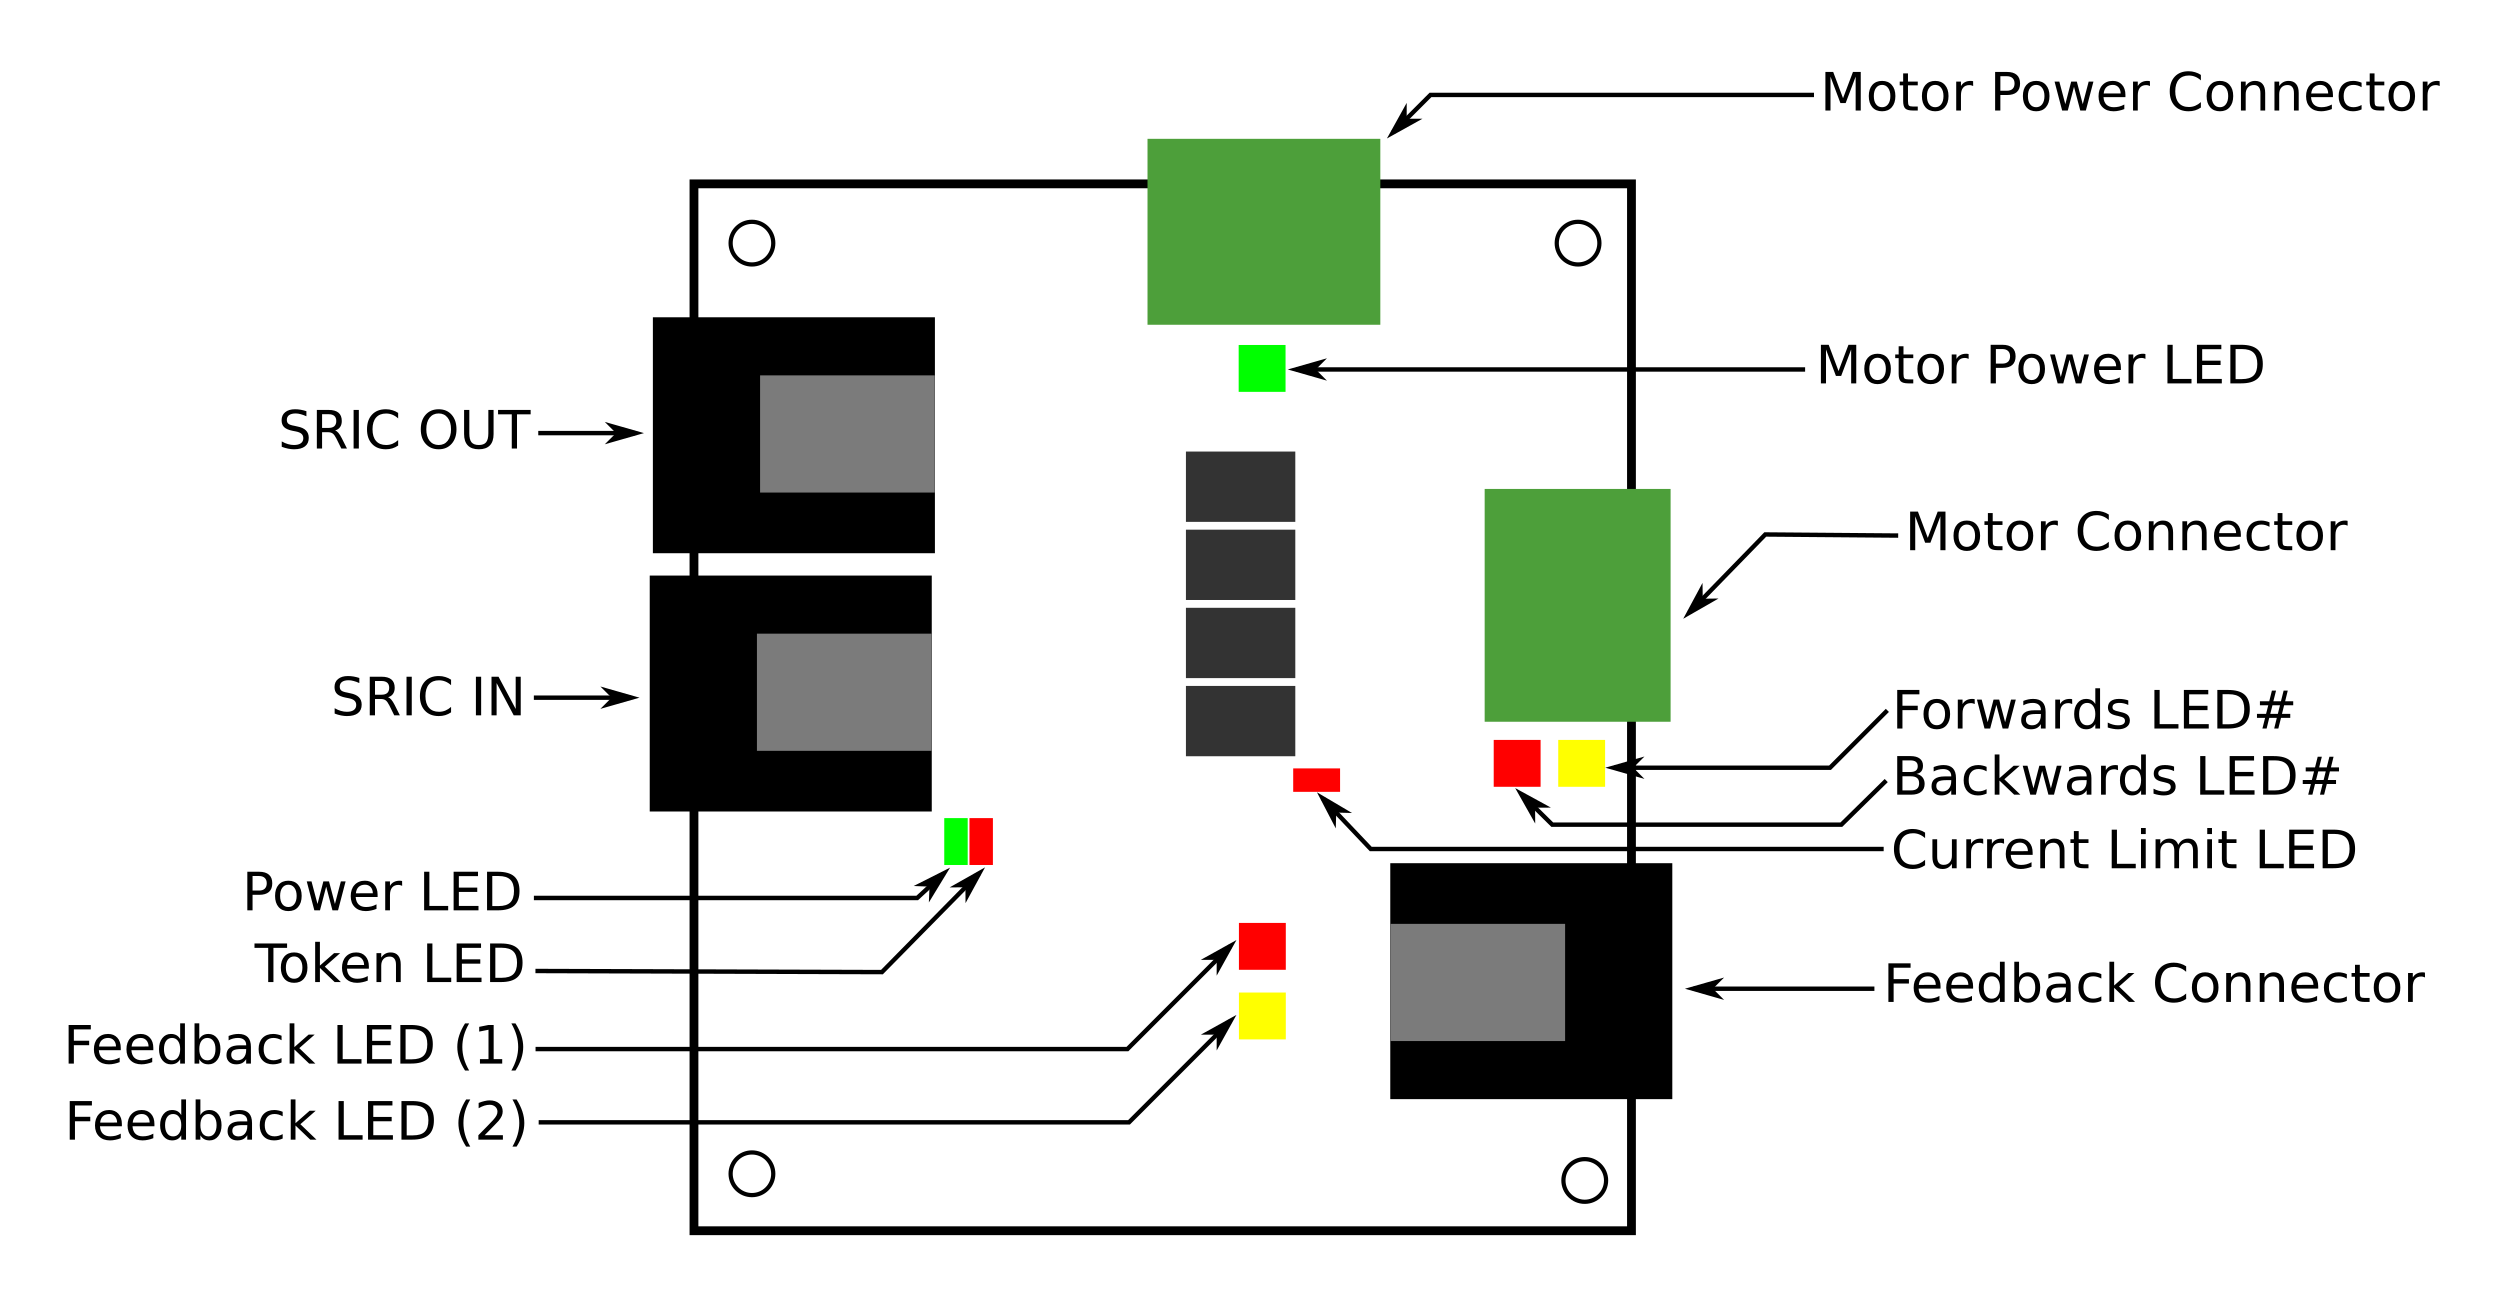
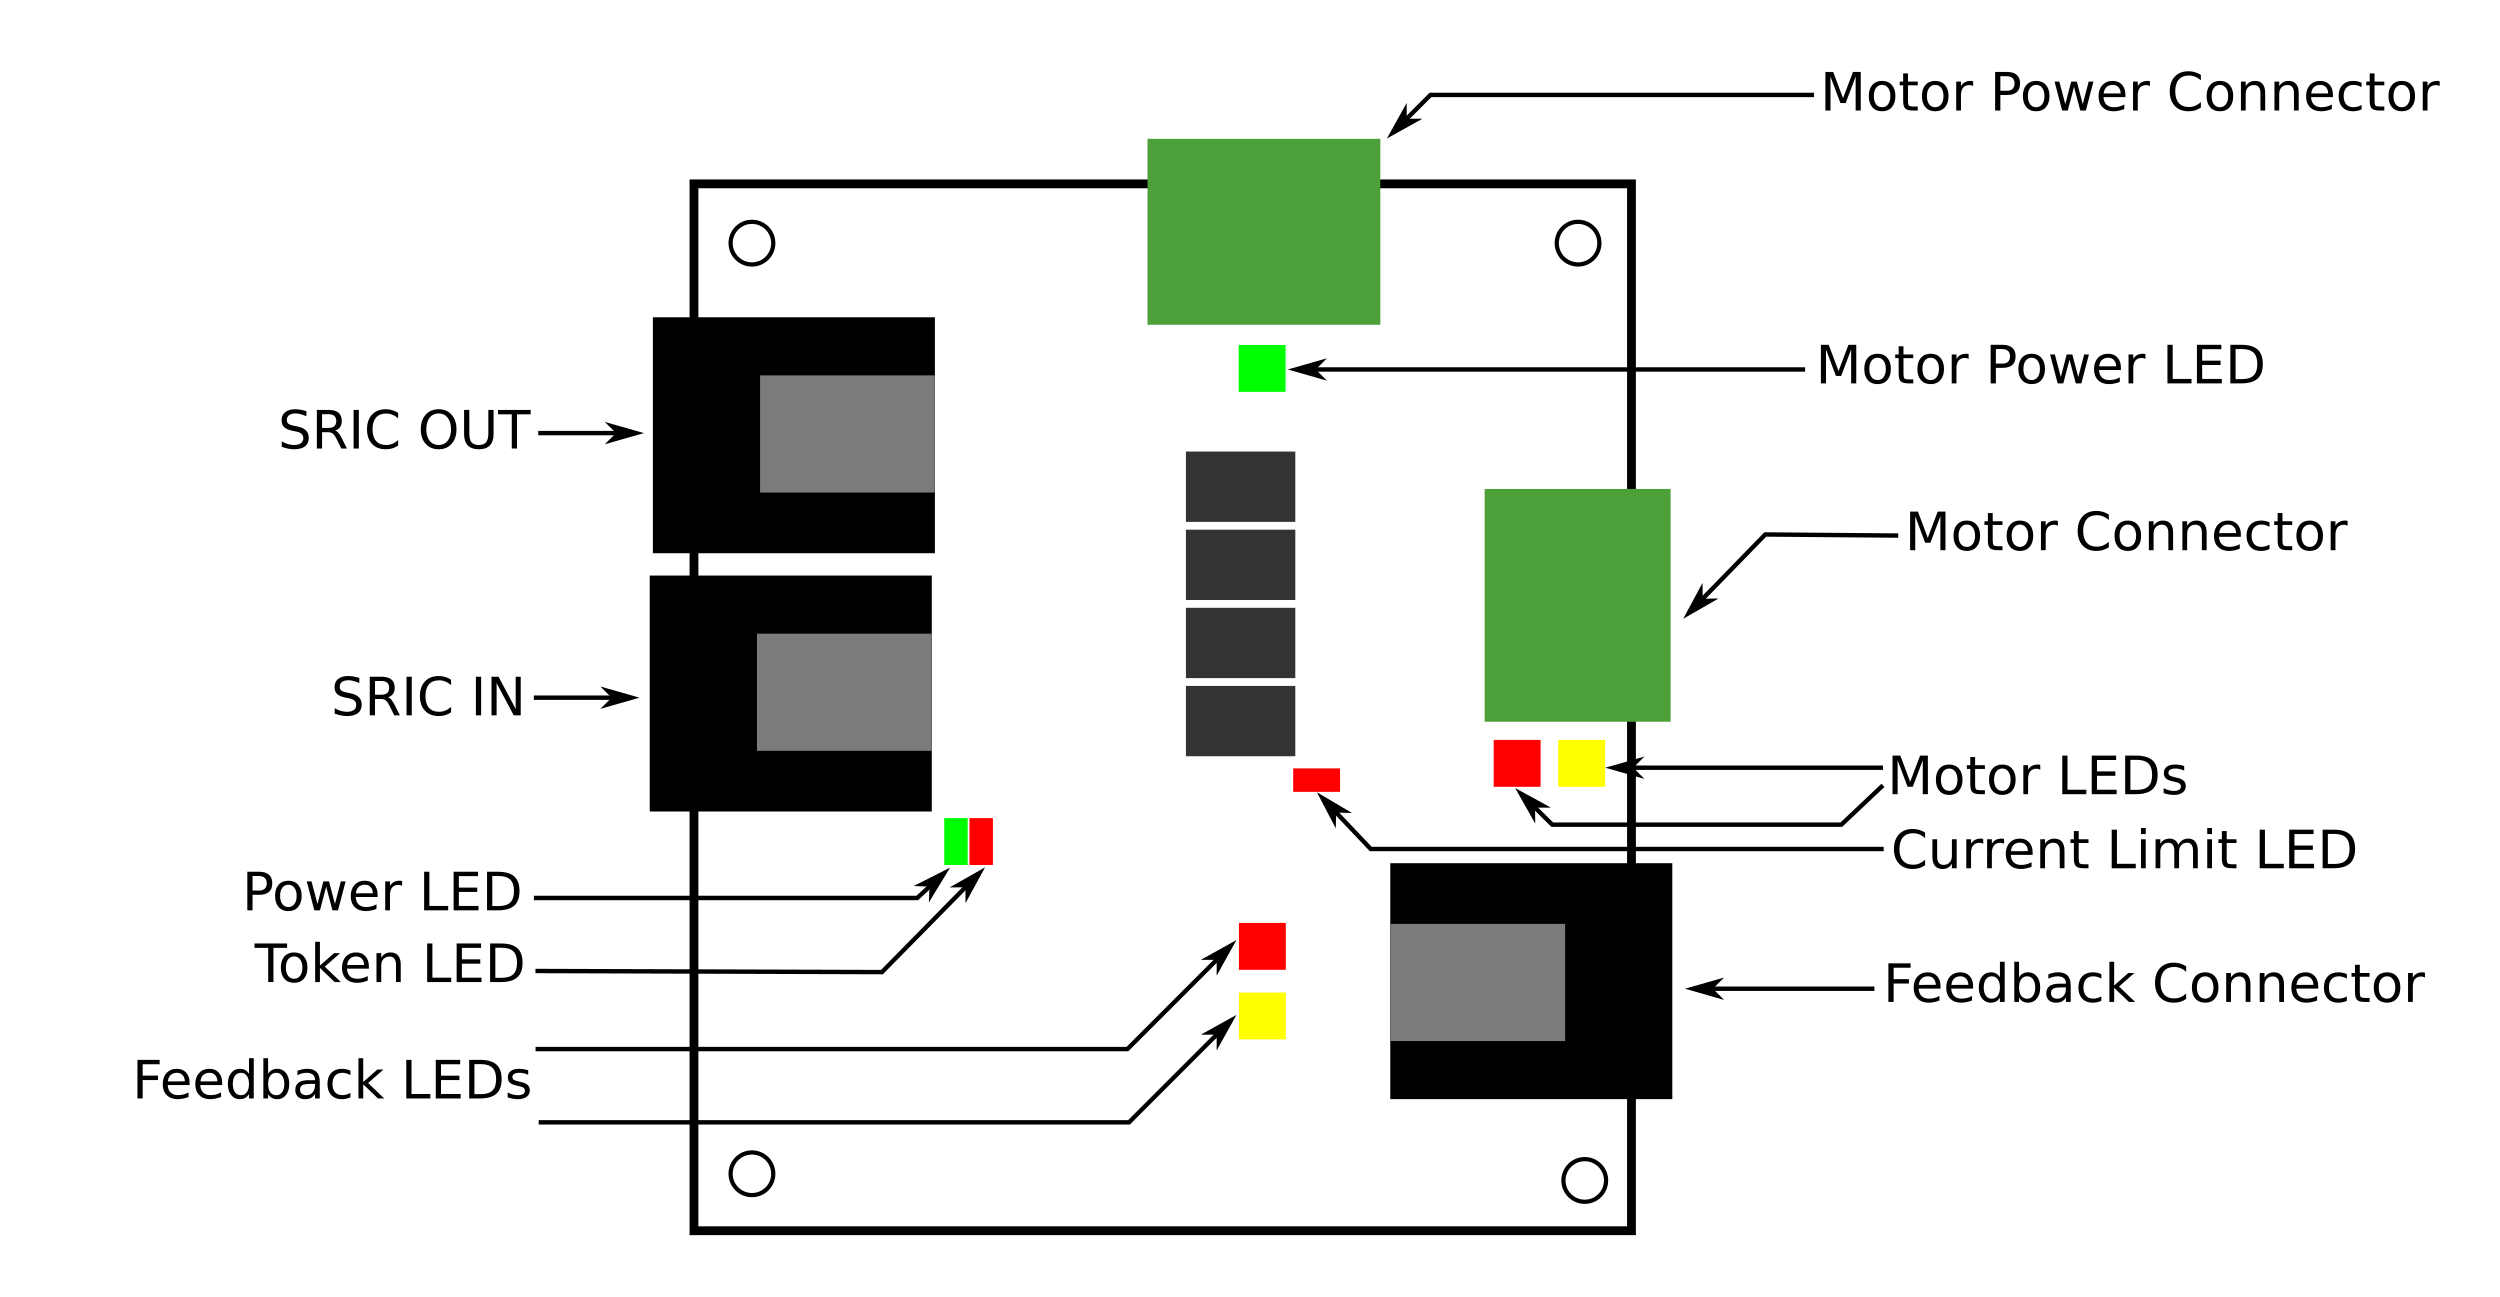
<svg xmlns="http://www.w3.org/2000/svg" width="566.929" height="294.094" id="svg2" version="1.1">
  <defs id="defs4">
    <marker orient="auto" refY="0.0" refX="0.0" id="Arrow1Mstart" style="overflow:visible">
      <path id="path4094" d="M 0.0,0.0 L 5.0,-5.0 L -12.5,0.0 L 5.0,5.0 L 0.0,0.0 z " style="fill-rule:evenodd;stroke:#000000;stroke-width:1.0pt;marker-start:none" transform="scale(0.4) translate(10,0)" />
    </marker>
    <marker orient="auto" refY="0.0" refX="0.0" id="Arrow2Lstart" style="overflow:visible">
      <path id="path4106" style="font-size:12.0;fill-rule:evenodd;stroke-width:0.625;stroke-linejoin:round" d="M 8.719,4.034 L -2.207,0.016 L 8.719,-4.002 C 6.973,-1.63 6.983,1.616 8.719,4.034 z " transform="scale(1.1) translate(1,0)" />
    </marker>
    <marker orient="auto" refY="0" refX="0" id="Arrow1Sstart" style="overflow:visible">
      <path id="path3745" d="M 0,0 5,-5 -12.5,0 5,5 0,0 z" style="fill-rule:evenodd;stroke:#000000;stroke-width:1pt;marker-start:none" transform="matrix(0.2,0,0,0.2,1.2,0)" />
    </marker>
    <marker orient="auto" refY="0" refX="0" id="Arrow2Mstart" style="overflow:visible">
      <path id="path3757" style="font-size:12px;fill-rule:evenodd;stroke-width:0.625;stroke-linejoin:round" d="M 8.719,4.034 -2.207,0.016 8.719,-4.002 c -1.745,2.372 -1.735,5.617 -6e-7,8.035 z" transform="scale(0.6,0.6)" />
    </marker>
    <marker orient="auto" refY="0" refX="0" id="Arrow1Lstart" style="overflow:visible">
      <path id="path3733" d="M 0,0 5,-5 -12.5,0 5,5 0,0 z" style="fill-rule:evenodd;stroke:#000000;stroke-width:1pt;marker-start:none" transform="matrix(0.8,0,0,0.8,10,0)" />
    </marker>
  </defs>
  <g id="layer1" transform="translate(-149.9375,-43.14784)">
    <g id="g3665" transform="translate(277.3104,12.47933)">
      <rect transform="translate(0,2.5390623e-6)" y="72.362" x="30" height="237.402" width="212.598" id="rect2855" style="fill:none;stroke:#000000;stroke-width:1.998;stroke-miterlimit:4;stroke-opacity:1;stroke-dasharray:none;stroke-dashoffset:0" />
      <rect y="62.15" x="132.85" height="42.165" width="52.795" id="rect3631" style="fill:#4d9f3a;fill-opacity:1;stroke:none" />
      <g transform="matrix(0,1,-1,0,354.2205,-133.5827)" id="g3640">
        <a id="a3637">
          <rect transform="translate(0,2.5390623e-6)" y="102.362" x="360" height="63.957" width="53.504" id="rect2857" style="fill:#000000;fill-opacity:1;stroke:none" />
        </a>
        <rect style="fill:#7b7b7b;fill-opacity:1;stroke:none" id="rect3633" width="26.575" height="39.614" x="373.756" y="126.673" />
      </g>
      <rect transform="matrix(0,1,-1,0,0,0)" style="fill:#4d9f3a;fill-opacity:1;stroke:none" id="rect3635" width="52.795" height="42.165" x="141.546" y="-251.472" />
      <g id="g3645" transform="matrix(0,-1,1,0,-81.68029,516.1233)">
        <a id="a3647">
          <rect style="fill:#000000;fill-opacity:1;stroke:none" id="rect3649" width="53.504" height="63.957" x="360" y="102.362" transform="translate(0,2.5390623e-6)" />
        </a>
        <rect y="126.673" x="373.756" height="39.614" width="26.575" id="rect3651" style="fill:#7b7b7b;fill-opacity:1;stroke:none" />
      </g>
      <g transform="matrix(0,-1,1,0,-82.39458,574.6947)" id="g3653">
        <a id="a3655">
          <rect transform="translate(0,2.5390623e-6)" y="102.362" x="360" height="63.957" width="53.504" id="rect3657" style="fill:#000000;fill-opacity:1;stroke:none" />
        </a>
        <rect style="fill:#7b7b7b;fill-opacity:1;stroke:none" id="rect3659" width="26.575" height="39.614" x="373.756" y="126.673" />
      </g>
    </g>
    <rect style="fill:#00ff00;fill-opacity:1;stroke:none" id="rect3682" width="10.63" height="10.63" x="430.833" y="121.379" />
    <rect style="fill:#00ff00;fill-opacity:1;stroke:none" id="rect3684" width="5.315" height="10.63" x="364.068" y="228.672" />
    <rect style="fill:#ff0000;fill-opacity:1;stroke:none" id="rect3686" width="5.315" height="10.63" x="369.785" y="228.672" />
    <rect y="210.94" x="488.67" height="10.63" width="10.63" id="rect3692" style="fill:#ff0000;fill-opacity:1;stroke:none" />
    <rect style="fill:#ffff00;fill-opacity:1;stroke:none" id="rect3694" width="10.63" height="10.63" x="503.3" y="210.94" />
    <rect style="fill:#ff0000;fill-opacity:1;stroke:none" id="rect3696" width="10.63" height="10.63" x="430.891" y="252.44" />
    <rect y="268.226" x="430.891" height="10.63" width="10.63" id="rect3698" style="fill:#ffff00;fill-opacity:1;stroke:none" />
    <rect style="fill:#333333;fill-opacity:1;stroke:none" id="rect3702" width="24.803" height="15.945" x="418.873" y="180.98" />
    <rect y="145.547" x="418.873" height="15.945" width="24.803" id="rect3704" style="fill:#333333;fill-opacity:1;stroke:none" />
    <rect style="fill:#333333;fill-opacity:1;stroke:none" id="rect3706" width="24.803" height="15.945" x="418.873" y="163.264" />
    <rect y="198.697" x="418.873" height="15.945" width="24.803" id="rect3708" style="fill:#333333;fill-opacity:1;stroke:none" />
    <rect y="-453.828" x="217.4" height="10.63" width="5.315" id="rect3712" style="fill:#ff0000;fill-opacity:1;stroke:none" transform="matrix(0,1,-1,0,0,0)" />
    <path style="fill:none;stroke:#000000;stroke-opacity:1" id="path3714" d="m 165.16,89.182 c 0,2.789 -2.261,5.051 -5.051,5.051 -2.789,0 -5.051,-2.261 -5.051,-5.051 0,-2.789 2.261,-5.051 5.051,-5.051 2.789,0 5.051,2.261 5.051,5.051 z" transform="matrix(0.957519,0,0,0.957519,167.1495,12.89283)" />
    <path transform="matrix(0.957519,0,0,0.957519,354.4921,12.89283)" d="m 165.16,89.182 c 0,2.789 -2.261,5.051 -5.051,5.051 -2.789,0 -5.051,-2.261 -5.051,-5.051 0,-2.789 2.261,-5.051 5.051,-5.051 2.789,0 5.051,2.261 5.051,5.051 z" id="path3716" style="fill:none;stroke:#000000;stroke-opacity:1" />
    <path style="fill:none;stroke:#000000;stroke-opacity:1" id="path3718" d="m 165.16,89.182 c 0,2.789 -2.261,5.051 -5.051,5.051 -2.789,0 -5.051,-2.261 -5.051,-5.051 0,-2.789 2.261,-5.051 5.051,-5.051 2.789,0 5.051,2.261 5.051,5.051 z" transform="matrix(0.957519,0,0,0.957519,356.0074,225.4487)" />
    <path transform="matrix(0.957519,0,0,0.957519,167.1495,223.9335)" d="m 165.16,89.182 c 0,2.789 -2.261,5.051 -5.051,5.051 -2.789,0 -5.051,-2.261 -5.051,-5.051 0,-2.789 2.261,-5.051 5.051,-5.051 2.789,0 5.051,2.261 5.051,5.051 z" id="path3722" style="fill:none;stroke:#000000;stroke-opacity:1" />
-     <path style="fill:none;stroke:#000000;stroke-width:1px;stroke-linecap:butt;stroke-linejoin:miter;stroke-opacity:1;marker-start:url(#Arrow1Mstart)" d="m 515.938,217.242 49,0 13,-13" id="path4752" />
-     <path style="fill:none;stroke:#000000;stroke-width:1px;stroke-linecap:butt;stroke-linejoin:miter;stroke-opacity:1;marker-start:url(#Arrow1Mstart)" d="m 494.938,223.242 7.009,6.915 65.554,0 10.179,-10" id="path5508" />
+     <path style="fill:none;stroke:#000000;stroke-width:1px;stroke-linecap:butt;stroke-linejoin:miter;stroke-opacity:1;marker-start:url(#Arrow1Mstart)" d="m 515.938,217.242 61,0" id="path4752" />
+     <path style="fill:none;stroke:#000000;stroke-width:1px;stroke-linecap:butt;stroke-linejoin:miter;stroke-opacity:1;marker-start:url(#Arrow1Mstart)" d="m 494.938,223.242 7.009,6.915 65.554,0 9.438,-8.915" id="path5508" />
    <path style="fill:none;stroke:#000000;stroke-width:1px;stroke-linecap:butt;stroke-linejoin:miter;stroke-opacity:1;marker-start:url(#Arrow1Mstart)" d="m 449.938,224.242 10.848,11.441 116.315,0" id="path5892" />
    <path style="fill:none;stroke:#000000;stroke-width:1px;stroke-linecap:butt;stroke-linejoin:miter;stroke-opacity:1;marker-start:url(#Arrow1Mstart)" d="m 443.938,126.934 115.348,0" id="path6088" />
    <path style="fill:none;stroke:#000000;stroke-width:1px;stroke-linecap:butt;stroke-linejoin:miter;stroke-opacity:1;marker-start:url(#Arrow1Mstart)" d="m 363.938,241.242 -6,5.539 -86.929,0" id="path6280" />
    <path style="fill:none;stroke:#000000;stroke-width:1px;stroke-linecap:butt;stroke-linejoin:miter;stroke-opacity:1;marker-start:url(#Arrow1Mstart)" d="m 371.938,241.242 -22,22.35 -78.576,-0.25" id="path6472" />
-     <text xml:space="preserve" style="font-size:40px;font-style:normal;font-weight:normal;fill:#000000;fill-opacity:1;stroke:none;font-family:Bitstream Vera Sans" x="579" y="208.362" id="text6664">
-       <tspan id="tspan6666" x="579" y="208.362" style="font-size:12px">Forwards LED#</tspan>
-     </text>
-     <text xml:space="preserve" style="font-size:40px;font-style:normal;font-weight:normal;fill:#000000;fill-opacity:1;stroke:none;font-family:Bitstream Vera Sans" x="579" y="223.362" id="text6668">
-       <tspan id="tspan6670" x="579" y="223.362" style="font-size:12px">Backwards LED#</tspan>
+     <text xml:space="preserve" style="font-size:40px;font-style:normal;font-weight:normal;fill:#000000;fill-opacity:1;stroke:none;font-family:Bitstream Vera Sans" x="577.938" y="223.242" id="text6664">
+       <tspan id="tspan6666" x="577.938" y="223.242" style="font-size:12px">Motor LEDs</tspan>
    </text>
    <text xml:space="preserve" style="font-size:40px;font-style:normal;font-weight:normal;text-align:start;text-anchor:start;fill:#000000;fill-opacity:1;stroke:none;font-family:Bitstream Vera Sans" x="578.757" y="240.039" id="text6680">
      <tspan x="578.757" y="240.039" style="font-size:12px;text-align:start;text-anchor:start" id="tspan6684">Current Limit LED</tspan>
    </text>
    <text xml:space="preserve" style="font-size:40px;font-style:normal;font-weight:normal;fill:#000000;fill-opacity:1;stroke:none;font-family:Bitstream Vera Sans" x="561.696" y="130.084" id="text6686">
      <tspan x="561.696" y="130.084" style="font-size:12px" id="tspan7090">Motor Power LED</tspan>
    </text>
    <text xml:space="preserve" style="font-size:40px;font-style:normal;font-weight:normal;fill:#000000;fill-opacity:1;stroke:none;font-family:Bitstream Vera Sans" x="204.85" y="249.585" id="text6690">
      <tspan id="tspan6692" x="204.85" y="249.585" style="font-size:12px">Power LED</tspan>
    </text>
    <text xml:space="preserve" style="font-size:40px;font-style:normal;font-weight:normal;fill:#000000;fill-opacity:1;stroke:none;font-family:Bitstream Vera Sans" x="207.678" y="265.848" id="text6694">
      <tspan id="tspan6696" x="207.678" y="265.848" style="font-size:12px">Token LED</tspan>
    </text>
    <path style="fill:none;stroke:#000000;stroke-width:1px;stroke-linecap:butt;stroke-linejoin:miter;stroke-opacity:1;marker-start:url(#Arrow1Mstart)" d="m 533.016,182.056 17.235,-17.706 30.141,0.25" id="path6698" />
    <text xml:space="preserve" style="font-size:40px;font-style:normal;font-weight:normal;fill:#000000;fill-opacity:1;stroke:none;font-family:Bitstream Vera Sans" x="581.928" y="167.914" id="text6890">
      <tspan x="581.928" y="167.914" style="font-size:12px" id="tspan7094">Motor Connector</tspan>
    </text>
    <path style="fill:none;stroke:#000000;stroke-width:1px;stroke-linecap:butt;stroke-linejoin:miter;stroke-opacity:1;marker-start:url(#Arrow1Mstart)" d="m 465.841,73.161 8.485,-8.485 86.974,0" id="path6894" />
    <text xml:space="preserve" style="font-size:12px;font-style:normal;font-weight:normal;fill:#000000;fill-opacity:1;stroke:none;font-family:Bitstream Vera Sans" x="562.715" y="68.212" id="text7086">
      <tspan x="562.715" y="68.212" id="tspan7092">Motor Power Connector</tspan>
    </text>
    <path style="fill:none;stroke:#000000;stroke-width:1px;stroke-linecap:butt;stroke-linejoin:miter;stroke-opacity:1;marker-start:url(#Arrow1Mstart);marker-mid:none" d="m 534,267.362 41,0" id="path7108" />
    <text xml:space="preserve" style="font-size:12px;font-style:normal;font-weight:normal;fill:#000000;fill-opacity:1;stroke:none;font-family:Bitstream Vera Sans" x="577" y="270.362" id="text7488">
      <tspan id="tspan7490" x="577" y="270.362">Feedback Connector</tspan>
    </text>
    <path style="fill:none;stroke:#000000;stroke-width:1px;stroke-linecap:butt;stroke-linejoin:miter;stroke-opacity:1;marker-start:url(#Arrow1Mstart)" d="m 428.938,257.716 -23.335,23.335 -134.216,0" id="path7688" />
    <path style="fill:none;stroke:#000000;stroke-width:1px;stroke-linecap:butt;stroke-linejoin:miter;stroke-opacity:1;marker-start:url(#Arrow1Mstart)" d="m 428.938,274.687 -22.981,22.981 -133.863,0" id="path7880" />
-     <text xml:space="preserve" style="font-size:12px;font-style:normal;font-weight:normal;fill:#000000;fill-opacity:1;stroke:none;font-family:Bitstream Vera Sans" x="164.328" y="284.336" id="text8076">
-       <tspan id="tspan8078" x="164.328" y="284.336">Feedback LED (1)</tspan>
-     </text>
-     <text id="text8080" y="301.586" x="164.578" style="font-size:12px;font-style:normal;font-weight:normal;fill:#000000;fill-opacity:1;stroke:none;font-family:Bitstream Vera Sans" xml:space="preserve">
-       <tspan y="301.586" x="164.578" id="tspan8082">Feedback LED (2)</tspan>
+     <text xml:space="preserve" style="font-size:12px;font-style:normal;font-weight:normal;fill:#000000;fill-opacity:1;stroke:none;font-family:Bitstream Vera Sans" x="179.938" y="292.242" id="text8076">
+       <tspan id="tspan8078" x="179.938" y="292.242">Feedback LEDs</tspan>
    </text>
    <text xml:space="preserve" style="font-size:12px;font-style:normal;font-weight:normal;fill:#000000;fill-opacity:1;stroke:none;font-family:Bitstream Vera Sans" x="225" y="205.362" id="text8084">
      <tspan id="tspan8086" x="225" y="205.362">SRIC IN</tspan>
    </text>
    <path style="fill:none;stroke:#000000;stroke-width:0.999;stroke-linecap:butt;stroke-linejoin:miter;stroke-opacity:1;marker-start:url(#Arrow1Mstart);stroke-miterlimit:4;stroke-dasharray:none" d="m 293,201.362 -22,0" id="path8092" />
    <path id="path8284" d="m 294,141.362 -22,0" style="fill:none;stroke:#000000;stroke-width:1px;stroke-linecap:butt;stroke-linejoin:miter;stroke-opacity:1;marker-start:url(#Arrow1Mstart)" />
    <text xml:space="preserve" style="font-size:12px;font-style:normal;font-weight:normal;fill:#000000;fill-opacity:1;stroke:none;font-family:Bitstream Vera Sans" x="213" y="144.862" id="text8288">
      <tspan id="tspan8290" x="213" y="144.862">SRIC OUT</tspan>
    </text>
  </g>
</svg>
